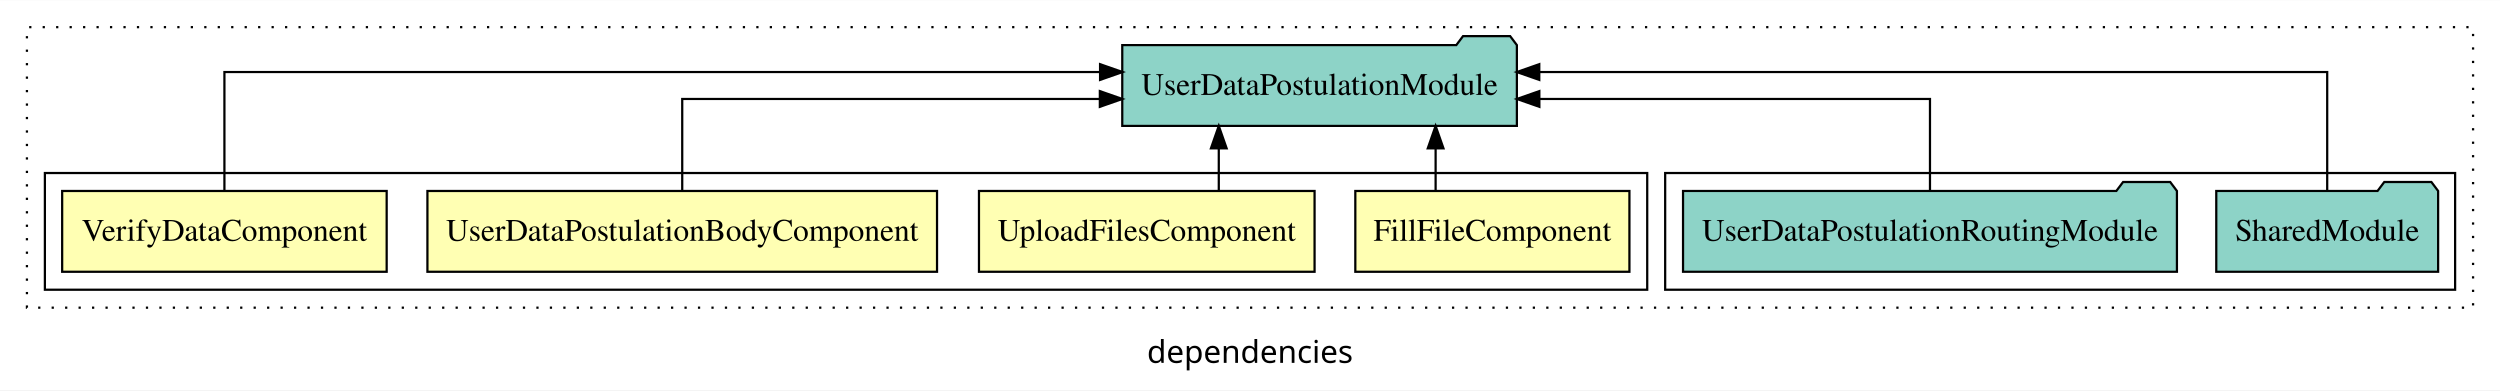
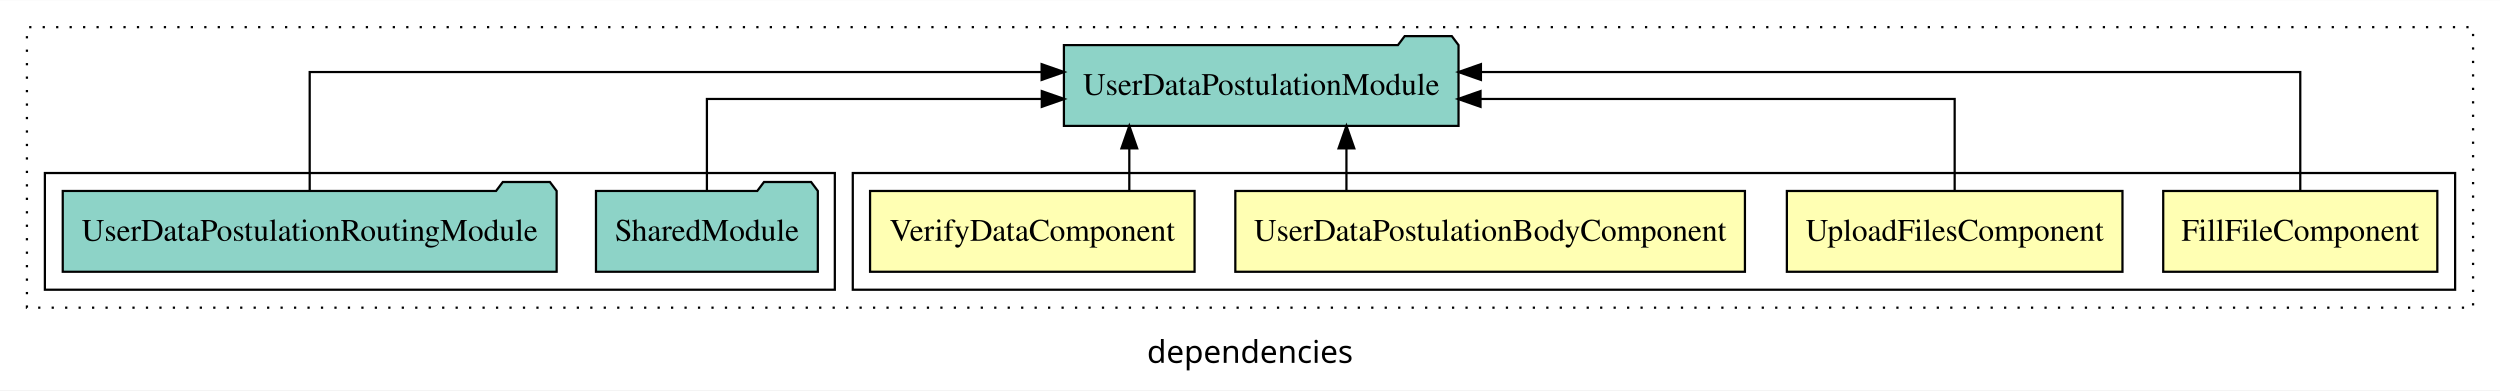
<svg xmlns="http://www.w3.org/2000/svg" width="1114pt" height="174pt" viewBox="0.00 0.00 1114.00 173.80">
  <g id="graph0" class="graph" transform="scale(1 1) rotate(0) translate(4 169.8)">
    <polygon fill="white" stroke="transparent" points="-4,4 -4,-169.8 1110,-169.8 1110,4 -4,4" />
    <text text-anchor="middle" x="553" y="-8.2" font-family="sans-serif" font-size="14.00">dependencies</text>
    <g id="clust1" class="cluster">
      <polygon fill="none" stroke="black" stroke-dasharray="1,5" points="8,-32.8 8,-157.8 1098,-157.8 1098,-32.8 8,-32.8" />
    </g>
+     <g id="clust2" class="cluster">
+       <polygon fill="none" stroke="black" points="376,-40.8 376,-92.8 1090,-92.8 1090,-40.8 376,-40.8" />
+     </g>
    <g id="clust7" class="cluster">
-       <polygon fill="none" stroke="black" points="738,-40.8 738,-92.8 1090,-92.8 1090,-40.8 738,-40.8" />
-     </g>
-     <g id="clust2" class="cluster">
-       <polygon fill="none" stroke="black" points="16,-40.8 16,-92.8 730,-92.8 730,-40.8 16,-40.8" />
+       <polygon fill="none" stroke="black" points="16,-40.8 16,-92.8 368,-92.8 368,-40.8 16,-40.8" />
    </g>
    <g id="node1" class="node">
-       <polygon fill="#ffffb3" stroke="black" points="722.07,-84.8 599.93,-84.8 599.93,-48.8 722.07,-48.8 722.07,-84.8" />
-       <text text-anchor="middle" x="661" y="-62.6" font-family="Times,serif" font-size="14.00">FillFileComponent</text>
+       <polygon fill="#ffffb3" stroke="black" points="1082.07,-84.8 959.93,-84.8 959.93,-48.8 1082.07,-48.8 1082.07,-84.8" />
+       <text text-anchor="middle" x="1021" y="-62.6" font-family="Times,serif" font-size="14.00">FillFileComponent</text>
    </g>
    <g id="node5" class="node">
-       <polygon fill="#8dd3c7" stroke="black" points="671.92,-149.8 668.92,-153.8 647.92,-153.8 644.92,-149.8 496.08,-149.8 496.08,-113.8 671.92,-113.8 671.92,-149.8" />
-       <text text-anchor="middle" x="584" y="-127.6" font-family="Times,serif" font-size="14.00">UserDataPostulationModule</text>
+       <polygon fill="#8dd3c7" stroke="black" points="645.92,-149.8 642.92,-153.8 621.92,-153.8 618.92,-149.8 470.08,-149.8 470.08,-113.8 645.92,-113.8 645.92,-149.8" />
+       <text text-anchor="middle" x="558" y="-127.6" font-family="Times,serif" font-size="14.00">UserDataPostulationModule</text>
    </g>
    <g id="edge1" class="edge">
-       <path fill="none" stroke="black" d="M635.71,-84.91C635.71,-84.91 635.71,-103.79 635.71,-103.79" />
-       <polygon fill="black" stroke="black" points="632.21,-103.79 635.71,-113.79 639.21,-103.79 632.21,-103.79" />
+       <path fill="none" stroke="black" d="M1021,-85.08C1021,-106.12 1021,-137.8 1021,-137.8 1021,-137.8 655.9,-137.8 655.9,-137.8" />
+       <polygon fill="black" stroke="black" points="655.9,-134.3 645.9,-137.8 655.9,-141.3 655.9,-134.3" />
    </g>
    <g id="node2" class="node">
-       <polygon fill="#ffffb3" stroke="black" points="581.77,-84.8 432.23,-84.8 432.23,-48.8 581.77,-48.8 581.77,-84.8" />
-       <text text-anchor="middle" x="507" y="-62.6" font-family="Times,serif" font-size="14.00">UploadFilesComponent</text>
+       <polygon fill="#ffffb3" stroke="black" points="941.77,-84.8 792.23,-84.8 792.23,-48.8 941.77,-48.8 941.77,-84.8" />
+       <text text-anchor="middle" x="867" y="-62.6" font-family="Times,serif" font-size="14.00">UploadFilesComponent</text>
    </g>
    <g id="edge2" class="edge">
-       <path fill="none" stroke="black" d="M539.09,-84.91C539.09,-84.91 539.09,-103.79 539.09,-103.79" />
-       <polygon fill="black" stroke="black" points="535.59,-103.79 539.09,-113.79 542.59,-103.79 535.59,-103.79" />
+       <path fill="none" stroke="black" d="M867,-84.82C867,-102.17 867,-125.8 867,-125.8 867,-125.8 655.72,-125.8 655.72,-125.8" />
+       <polygon fill="black" stroke="black" points="655.72,-122.3 645.72,-125.8 655.72,-129.3 655.72,-122.3" />
    </g>
    <g id="node3" class="node">
-       <polygon fill="#ffffb3" stroke="black" points="413.54,-84.8 186.46,-84.8 186.46,-48.8 413.54,-48.8 413.54,-84.8" />
-       <text text-anchor="middle" x="300" y="-62.6" font-family="Times,serif" font-size="14.00">UserDataPostulationBodyComponent</text>
+       <polygon fill="#ffffb3" stroke="black" points="773.54,-84.8 546.46,-84.8 546.46,-48.8 773.54,-48.8 773.54,-84.8" />
+       <text text-anchor="middle" x="660" y="-62.6" font-family="Times,serif" font-size="14.00">UserDataPostulationBodyComponent</text>
    </g>
    <g id="edge3" class="edge">
-       <path fill="none" stroke="black" d="M300,-84.82C300,-102.17 300,-125.8 300,-125.8 300,-125.8 486.09,-125.8 486.09,-125.8" />
-       <polygon fill="black" stroke="black" points="486.09,-129.3 496.09,-125.8 486.09,-122.3 486.09,-129.3" />
+       <path fill="none" stroke="black" d="M595.97,-84.91C595.97,-84.91 595.97,-103.79 595.97,-103.79" />
+       <polygon fill="black" stroke="black" points="592.47,-103.79 595.97,-113.79 599.47,-103.79 592.47,-103.79" />
    </g>
    <g id="node4" class="node">
-       <polygon fill="#ffffb3" stroke="black" points="168.3,-84.8 23.7,-84.8 23.7,-48.8 168.3,-48.8 168.3,-84.8" />
-       <text text-anchor="middle" x="96" y="-62.6" font-family="Times,serif" font-size="14.00">VerifyDataComponent</text>
+       <polygon fill="#ffffb3" stroke="black" points="528.3,-84.8 383.7,-84.8 383.7,-48.8 528.3,-48.8 528.3,-84.8" />
+       <text text-anchor="middle" x="456" y="-62.6" font-family="Times,serif" font-size="14.00">VerifyDataComponent</text>
    </g>
    <g id="edge4" class="edge">
-       <path fill="none" stroke="black" d="M96,-85.08C96,-106.12 96,-137.8 96,-137.8 96,-137.8 486.19,-137.8 486.19,-137.8" />
-       <polygon fill="black" stroke="black" points="486.19,-141.3 496.19,-137.8 486.19,-134.3 486.19,-141.3" />
+       <path fill="none" stroke="black" d="M499.22,-84.91C499.22,-84.91 499.22,-103.79 499.22,-103.79" />
+       <polygon fill="black" stroke="black" points="495.72,-103.79 499.22,-113.79 502.72,-103.79 495.72,-103.79" />
    </g>
    <g id="node6" class="node">
-       <polygon fill="#8dd3c7" stroke="black" points="1082.43,-84.8 1079.43,-88.8 1058.43,-88.8 1055.43,-84.8 983.57,-84.8 983.57,-48.8 1082.43,-48.8 1082.43,-84.8" />
-       <text text-anchor="middle" x="1033" y="-62.6" font-family="Times,serif" font-size="14.00">SharedModule</text>
+       <polygon fill="#8dd3c7" stroke="black" points="360.43,-84.8 357.43,-88.8 336.43,-88.8 333.43,-84.8 261.57,-84.8 261.57,-48.8 360.43,-48.8 360.43,-84.8" />
+       <text text-anchor="middle" x="311" y="-62.6" font-family="Times,serif" font-size="14.00">SharedModule</text>
    </g>
    <g id="edge5" class="edge">
-       <path fill="none" stroke="black" d="M1033,-85.08C1033,-106.12 1033,-137.8 1033,-137.8 1033,-137.8 681.9,-137.8 681.9,-137.8" />
-       <polygon fill="black" stroke="black" points="681.9,-134.3 671.9,-137.8 681.9,-141.3 681.9,-134.3" />
+       <path fill="none" stroke="black" d="M311,-84.82C311,-102.17 311,-125.8 311,-125.8 311,-125.8 460.22,-125.8 460.22,-125.8" />
+       <polygon fill="black" stroke="black" points="460.22,-129.3 470.22,-125.8 460.22,-122.3 460.22,-129.3" />
    </g>
    <g id="node7" class="node">
-       <polygon fill="#8dd3c7" stroke="black" points="966.04,-84.8 963.04,-88.8 942.04,-88.8 939.04,-84.8 745.96,-84.8 745.96,-48.8 966.04,-48.8 966.04,-84.8" />
-       <text text-anchor="middle" x="856" y="-62.6" font-family="Times,serif" font-size="14.00">UserDataPostulationRoutingModule</text>
+       <polygon fill="#8dd3c7" stroke="black" points="244.04,-84.8 241.04,-88.8 220.04,-88.8 217.04,-84.8 23.96,-84.8 23.96,-48.8 244.04,-48.8 244.04,-84.8" />
+       <text text-anchor="middle" x="134" y="-62.6" font-family="Times,serif" font-size="14.00">UserDataPostulationRoutingModule</text>
    </g>
    <g id="edge6" class="edge">
-       <path fill="none" stroke="black" d="M856,-84.82C856,-102.17 856,-125.8 856,-125.8 856,-125.8 681.93,-125.8 681.93,-125.8" />
-       <polygon fill="black" stroke="black" points="681.94,-122.3 671.93,-125.8 681.93,-129.3 681.94,-122.3" />
+       <path fill="none" stroke="black" d="M134,-85.08C134,-106.12 134,-137.8 134,-137.8 134,-137.8 460.15,-137.8 460.15,-137.8" />
+       <polygon fill="black" stroke="black" points="460.15,-141.3 470.15,-137.8 460.15,-134.3 460.15,-141.3" />
    </g>
  </g>
</svg>
